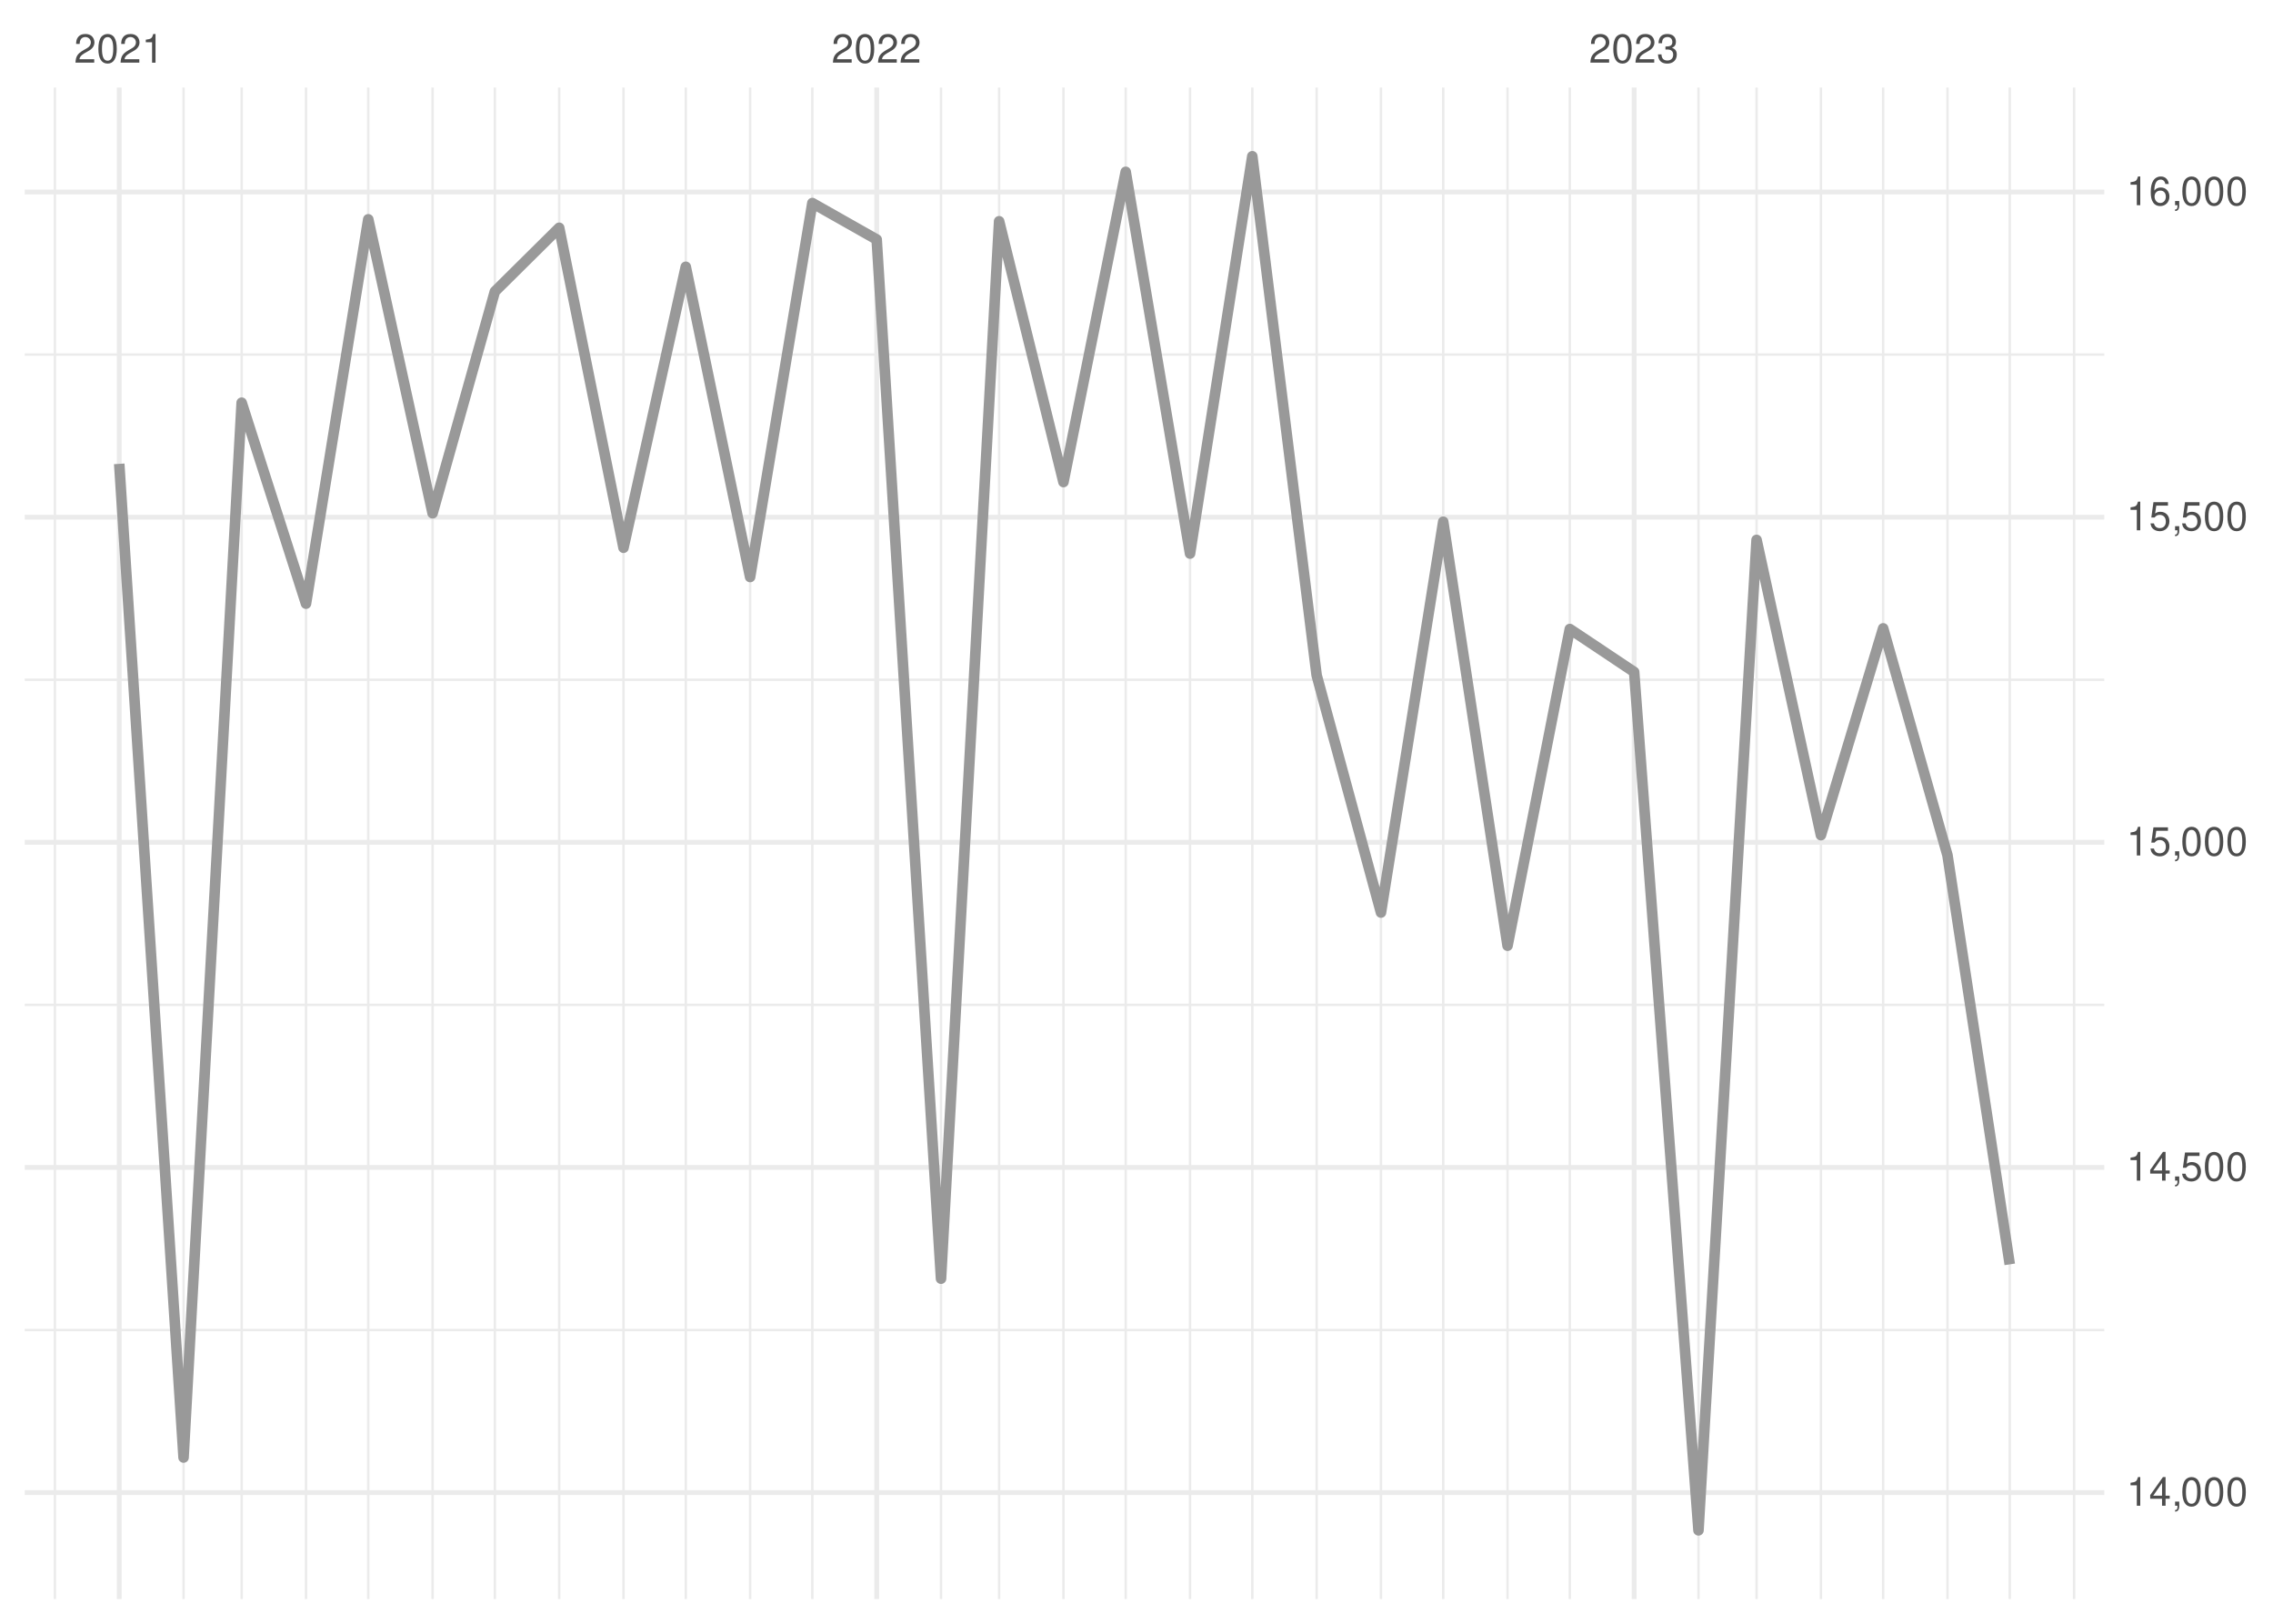
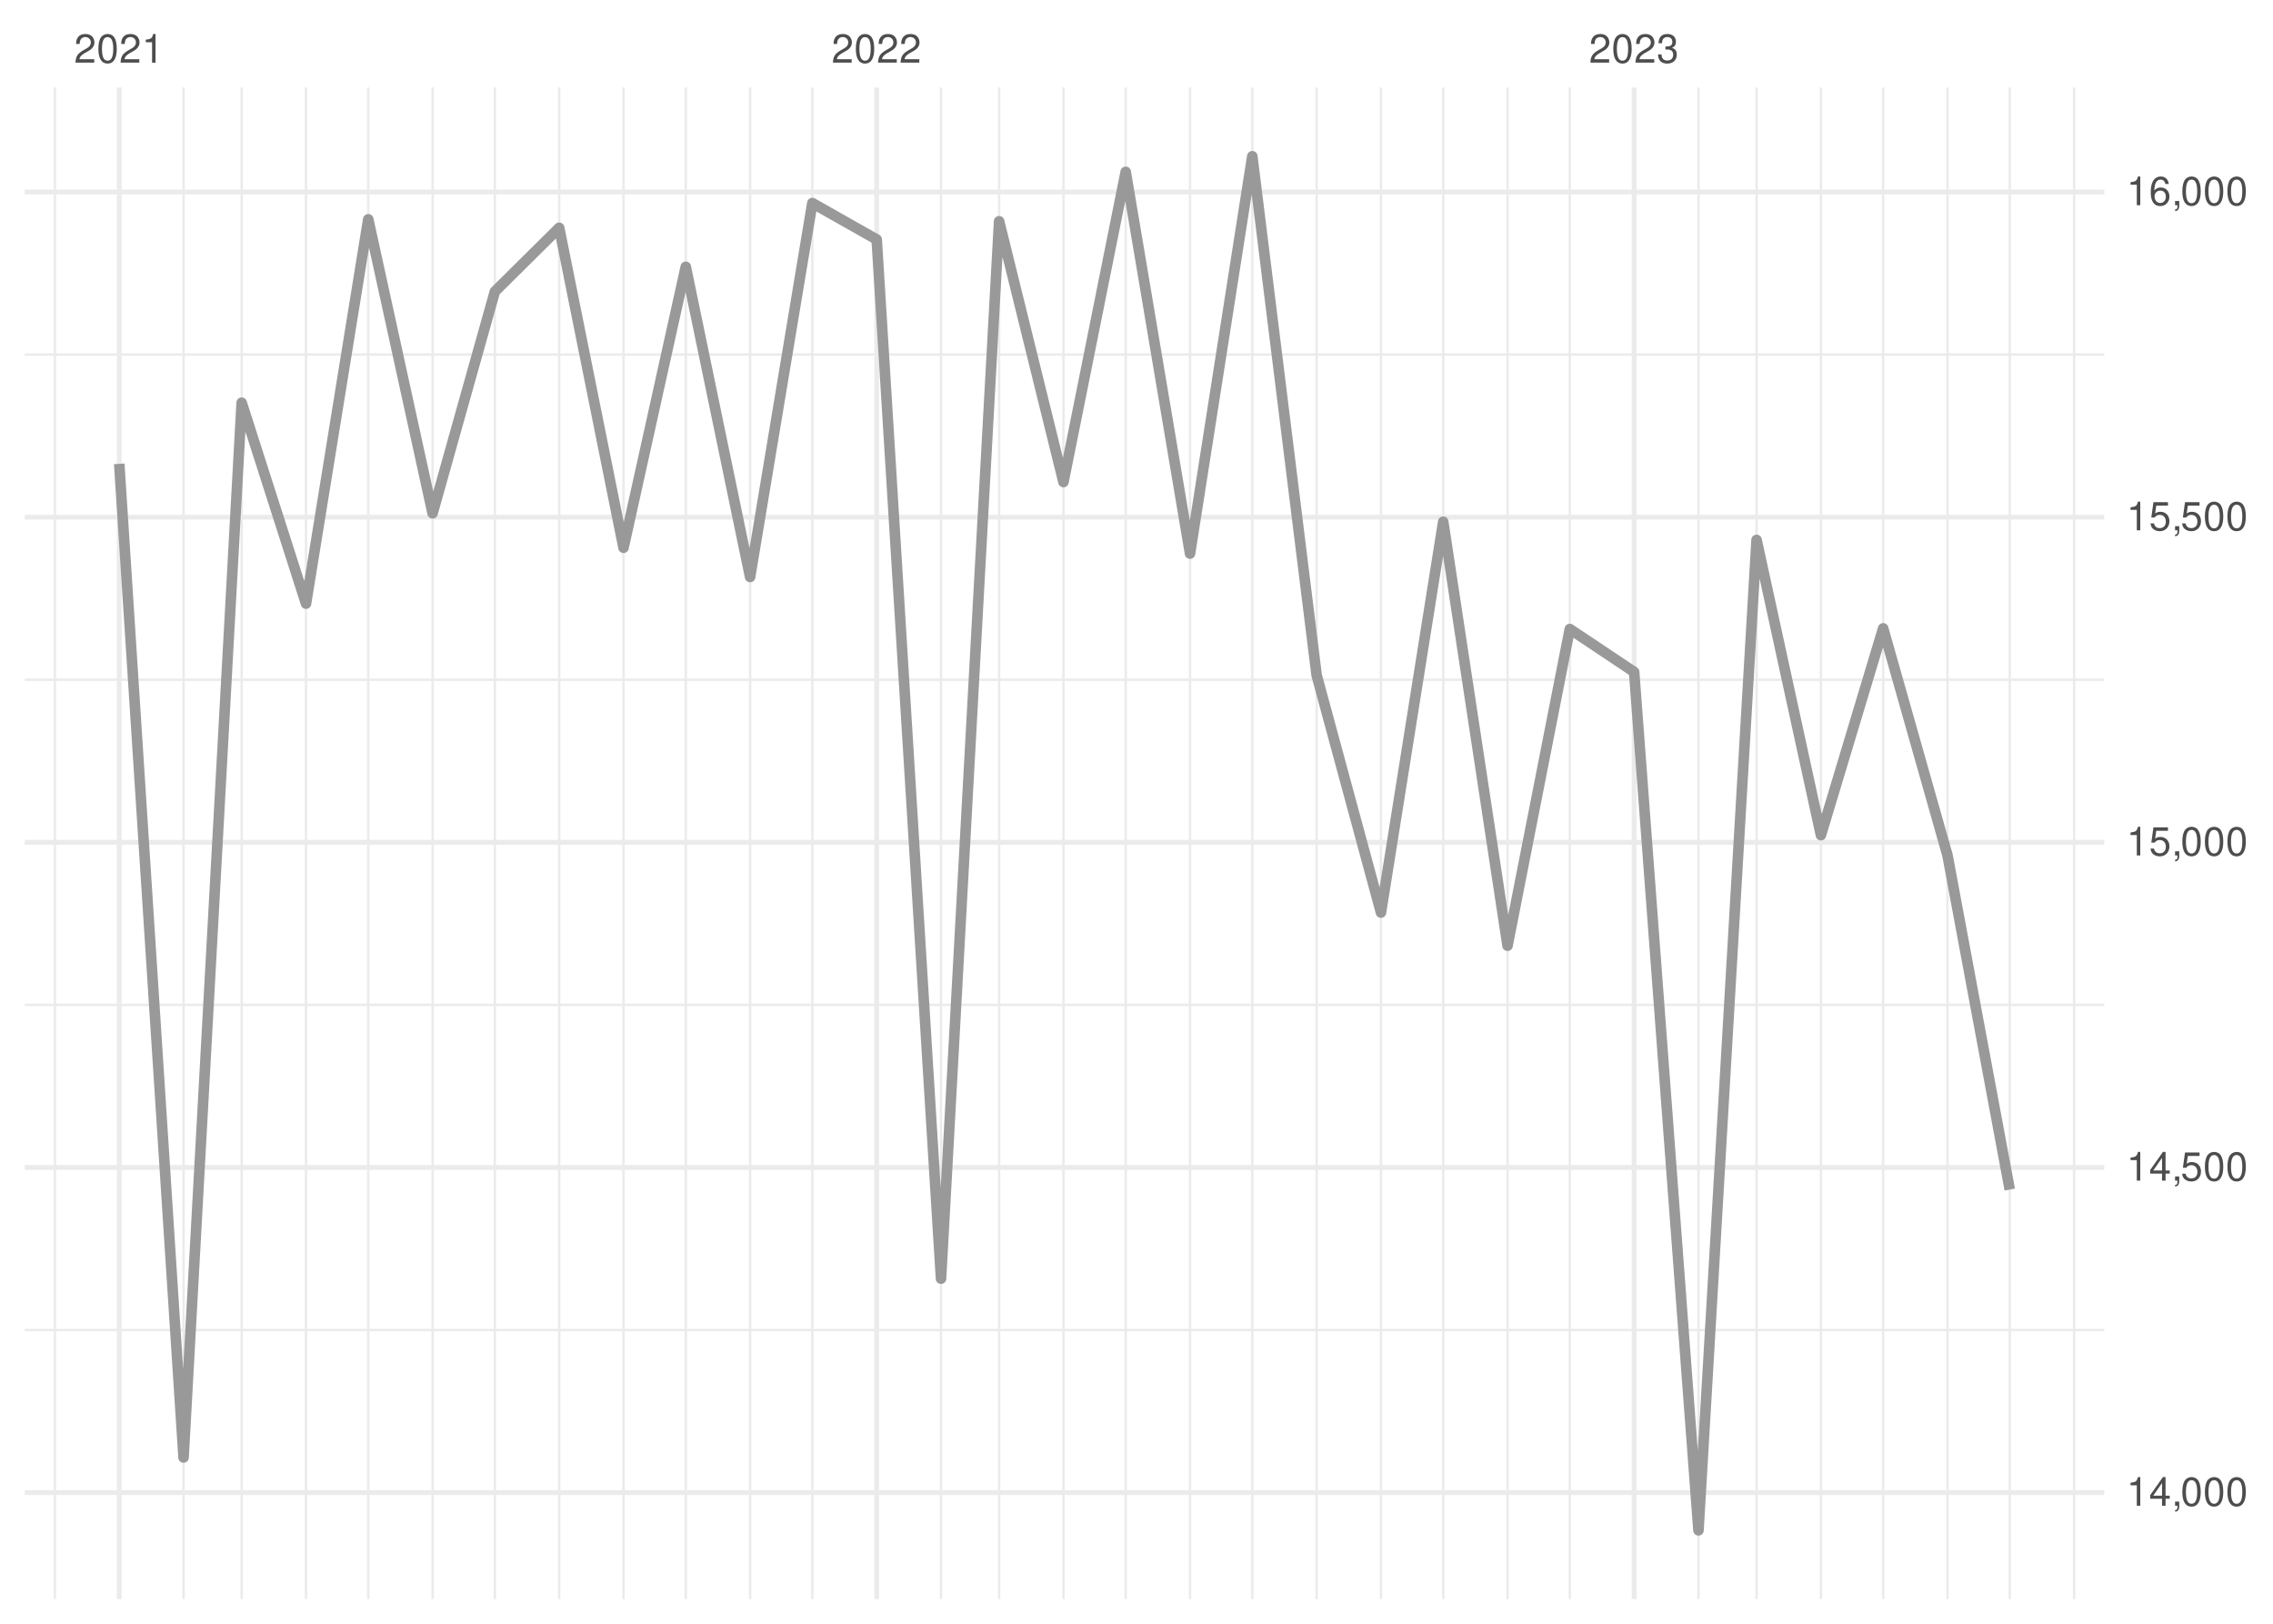
<svg xmlns="http://www.w3.org/2000/svg" xmlns:xlink="http://www.w3.org/1999/xlink" width="504pt" height="360pt" viewBox="0 0 504 360" version="1.1">
  <defs>
    <g>
      <symbol overflow="visible" id="glyph0-0">
        <path style="stroke:none;" d="" />
      </symbol>
      <symbol overflow="visible" id="glyph0-1">
        <path style="stroke:none;" d="M 4.453 -0.766 L 1.172 -0.766 C 1.25 -1.297 1.531 -1.625 2.297 -2.094 L 3.172 -2.594 C 4.047 -3.062 4.5 -3.719 4.5 -4.5 C 4.5 -5.031 4.281 -5.531 3.922 -5.875 C 3.547 -6.203 3.094 -6.359 2.5 -6.359 C 1.703 -6.359 1.125 -6.078 0.781 -5.531 C 0.547 -5.203 0.453 -4.797 0.438 -4.156 L 1.219 -4.156 C 1.234 -4.594 1.297 -4.844 1.406 -5.062 C 1.594 -5.438 2 -5.688 2.469 -5.688 C 3.172 -5.688 3.703 -5.172 3.703 -4.484 C 3.703 -3.969 3.406 -3.531 2.859 -3.219 L 2.047 -2.75 C 0.75 -2 0.375 -1.406 0.297 -0.016 L 4.453 -0.016 Z M 4.453 -0.766 " />
      </symbol>
      <symbol overflow="visible" id="glyph0-2">
        <path style="stroke:none;" d="M 2.422 -6.359 C 1.844 -6.359 1.312 -6.094 0.984 -5.672 C 0.578 -5.109 0.375 -4.25 0.375 -3.078 C 0.375 -0.938 1.078 0.203 2.422 0.203 C 3.734 0.203 4.453 -0.938 4.453 -3.031 C 4.453 -4.25 4.266 -5.078 3.859 -5.672 C 3.531 -6.109 3.016 -6.359 2.422 -6.359 Z M 2.422 -5.672 C 3.25 -5.672 3.672 -4.828 3.672 -3.094 C 3.672 -1.281 3.266 -0.438 2.406 -0.438 C 1.578 -0.438 1.172 -1.312 1.172 -3.062 C 1.172 -4.828 1.578 -5.672 2.422 -5.672 Z M 2.422 -5.672 " />
      </symbol>
      <symbol overflow="visible" id="glyph0-3">
        <path style="stroke:none;" d="M 2.281 -4.531 L 2.281 0 L 3.047 0 L 3.047 -6.359 L 2.547 -6.359 C 2.266 -5.391 2.094 -5.25 0.891 -5.094 L 0.891 -4.531 Z M 2.281 -4.531 " />
      </symbol>
      <symbol overflow="visible" id="glyph0-4">
        <path style="stroke:none;" d="M 1.938 -2.922 L 2.359 -2.922 C 3.203 -2.922 3.656 -2.531 3.656 -1.766 C 3.656 -0.969 3.172 -0.484 2.375 -0.484 C 1.516 -0.484 1.109 -0.922 1.062 -1.844 L 0.281 -1.844 C 0.312 -1.344 0.406 -1 0.547 -0.719 C 0.875 -0.109 1.484 0.203 2.344 0.203 C 3.625 0.203 4.453 -0.578 4.453 -1.781 C 4.453 -2.594 4.141 -3.031 3.391 -3.297 C 3.969 -3.531 4.266 -3.969 4.266 -4.609 C 4.266 -5.703 3.547 -6.359 2.359 -6.359 C 1.109 -6.359 0.438 -5.656 0.406 -4.312 L 1.188 -4.312 C 1.203 -4.703 1.234 -4.922 1.328 -5.109 C 1.5 -5.469 1.891 -5.688 2.375 -5.688 C 3.062 -5.688 3.469 -5.266 3.469 -4.578 C 3.469 -4.141 3.312 -3.859 2.969 -3.719 C 2.766 -3.625 2.484 -3.594 1.938 -3.578 Z M 1.938 -2.922 " />
      </symbol>
      <symbol overflow="visible" id="glyph0-5">
        <path style="stroke:none;" d="M 2.875 -1.547 L 2.875 0 L 3.656 0 L 3.656 -1.547 L 4.578 -1.547 L 4.578 -2.234 L 3.656 -2.234 L 3.656 -6.359 L 3.078 -6.359 L 0.25 -2.359 L 0.25 -1.547 Z M 2.875 -2.234 L 0.922 -2.234 L 2.875 -5.047 Z M 2.875 -2.234 " />
      </symbol>
      <symbol overflow="visible" id="glyph0-6">
        <path style="stroke:none;" d="M 0.766 -0.922 L 0.766 0 L 1.297 0 L 1.297 0.156 C 1.297 0.766 1.172 0.938 0.766 0.953 L 0.766 1.297 C 1.344 1.312 1.688 0.891 1.688 0.141 L 1.688 -0.922 Z M 0.766 -0.922 " />
      </symbol>
      <symbol overflow="visible" id="glyph0-7">
        <path style="stroke:none;" d="M 4.188 -6.234 L 0.969 -6.234 L 0.5 -2.844 L 1.219 -2.844 C 1.578 -3.266 1.875 -3.422 2.359 -3.422 C 3.203 -3.422 3.719 -2.844 3.719 -1.922 C 3.719 -1.031 3.203 -0.484 2.359 -0.484 C 1.688 -0.484 1.266 -0.828 1.078 -1.531 L 0.312 -1.531 C 0.406 -1.016 0.5 -0.781 0.688 -0.547 C 1.031 -0.078 1.672 0.203 2.375 0.203 C 3.641 0.203 4.516 -0.719 4.516 -2.031 C 4.516 -3.266 3.688 -4.109 2.5 -4.109 C 2.062 -4.109 1.703 -4 1.344 -3.734 L 1.594 -5.469 L 4.188 -5.469 Z M 4.188 -6.234 " />
      </symbol>
      <symbol overflow="visible" id="glyph0-8">
        <path style="stroke:none;" d="M 4.375 -4.703 C 4.234 -5.75 3.562 -6.359 2.609 -6.359 C 1.922 -6.359 1.312 -6.031 0.938 -5.453 C 0.547 -4.828 0.375 -4.062 0.375 -2.906 C 0.375 -1.828 0.531 -1.156 0.906 -0.594 C 1.234 -0.078 1.781 0.203 2.469 0.203 C 3.656 0.203 4.516 -0.688 4.516 -1.922 C 4.516 -3.094 3.719 -3.922 2.609 -3.922 C 1.984 -3.922 1.5 -3.688 1.172 -3.234 C 1.172 -4.797 1.672 -5.672 2.562 -5.672 C 3.109 -5.672 3.484 -5.328 3.609 -4.703 Z M 2.5 -3.234 C 3.25 -3.234 3.719 -2.703 3.719 -1.859 C 3.719 -1.062 3.188 -0.484 2.484 -0.484 C 1.766 -0.484 1.219 -1.094 1.219 -1.906 C 1.219 -2.688 1.734 -3.234 2.5 -3.234 Z M 2.5 -3.234 " />
      </symbol>
    </g>
    <clipPath id="clip1">
      <path d="M 5.48 294 L 466.59 294 L 466.59 296 L 5.48 296 Z M 5.48 294 " />
    </clipPath>
    <clipPath id="clip2">
      <path d="M 5.48 222 L 466.59 222 L 466.59 224 L 5.48 224 Z M 5.48 222 " />
    </clipPath>
    <clipPath id="clip3">
      <path d="M 5.48 150 L 466.59 150 L 466.59 151 L 5.48 151 Z M 5.48 150 " />
    </clipPath>
    <clipPath id="clip4">
      <path d="M 5.48 78 L 466.59 78 L 466.59 79 L 5.48 79 Z M 5.48 78 " />
    </clipPath>
    <clipPath id="clip5">
      <path d="M 11 19.41 L 13 19.41 L 13 354.52 L 11 354.52 Z M 11 19.41 " />
    </clipPath>
    <clipPath id="clip6">
      <path d="M 40 19.41 L 41 19.41 L 41 354.52 L 40 354.52 Z M 40 19.41 " />
    </clipPath>
    <clipPath id="clip7">
      <path d="M 53 19.41 L 54 19.41 L 54 354.52 L 53 354.52 Z M 53 19.41 " />
    </clipPath>
    <clipPath id="clip8">
      <path d="M 67 19.41 L 69 19.41 L 69 354.52 L 67 354.52 Z M 67 19.41 " />
    </clipPath>
    <clipPath id="clip9">
      <path d="M 81 19.41 L 82 19.41 L 82 354.52 L 81 354.52 Z M 81 19.41 " />
    </clipPath>
    <clipPath id="clip10">
      <path d="M 95 19.41 L 97 19.41 L 97 354.52 L 95 354.52 Z M 95 19.41 " />
    </clipPath>
    <clipPath id="clip11">
      <path d="M 109 19.41 L 110 19.41 L 110 354.52 L 109 354.52 Z M 109 19.41 " />
    </clipPath>
    <clipPath id="clip12">
      <path d="M 123 19.41 L 125 19.41 L 125 354.52 L 123 354.52 Z M 123 19.41 " />
    </clipPath>
    <clipPath id="clip13">
      <path d="M 137 19.41 L 139 19.41 L 139 354.52 L 137 354.52 Z M 137 19.41 " />
    </clipPath>
    <clipPath id="clip14">
      <path d="M 151 19.41 L 153 19.41 L 153 354.52 L 151 354.52 Z M 151 19.41 " />
    </clipPath>
    <clipPath id="clip15">
      <path d="M 166 19.41 L 167 19.41 L 167 354.52 L 166 354.52 Z M 166 19.41 " />
    </clipPath>
    <clipPath id="clip16">
      <path d="M 179 19.41 L 181 19.41 L 181 354.52 L 179 354.52 Z M 179 19.41 " />
    </clipPath>
    <clipPath id="clip17">
      <path d="M 208 19.41 L 209 19.41 L 209 354.52 L 208 354.52 Z M 208 19.41 " />
    </clipPath>
    <clipPath id="clip18">
      <path d="M 221 19.41 L 222 19.41 L 222 354.52 L 221 354.52 Z M 221 19.41 " />
    </clipPath>
    <clipPath id="clip19">
      <path d="M 235 19.41 L 237 19.41 L 237 354.52 L 235 354.52 Z M 235 19.41 " />
    </clipPath>
    <clipPath id="clip20">
      <path d="M 249 19.41 L 250 19.41 L 250 354.52 L 249 354.52 Z M 249 19.41 " />
    </clipPath>
    <clipPath id="clip21">
      <path d="M 263 19.41 L 265 19.41 L 265 354.52 L 263 354.52 Z M 263 19.41 " />
    </clipPath>
    <clipPath id="clip22">
      <path d="M 277 19.41 L 278 19.41 L 278 354.52 L 277 354.52 Z M 277 19.41 " />
    </clipPath>
    <clipPath id="clip23">
      <path d="M 291 19.41 L 293 19.41 L 293 354.52 L 291 354.52 Z M 291 19.41 " />
    </clipPath>
    <clipPath id="clip24">
      <path d="M 305 19.41 L 307 19.41 L 307 354.52 L 305 354.52 Z M 305 19.41 " />
    </clipPath>
    <clipPath id="clip25">
      <path d="M 319 19.41 L 321 19.41 L 321 354.52 L 319 354.52 Z M 319 19.41 " />
    </clipPath>
    <clipPath id="clip26">
      <path d="M 334 19.41 L 335 19.41 L 335 354.52 L 334 354.52 Z M 334 19.41 " />
    </clipPath>
    <clipPath id="clip27">
      <path d="M 347 19.41 L 349 19.41 L 349 354.52 L 347 354.52 Z M 347 19.41 " />
    </clipPath>
    <clipPath id="clip28">
      <path d="M 376 19.41 L 377 19.41 L 377 354.52 L 376 354.52 Z M 376 19.41 " />
    </clipPath>
    <clipPath id="clip29">
      <path d="M 389 19.41 L 390 19.41 L 390 354.52 L 389 354.52 Z M 389 19.41 " />
    </clipPath>
    <clipPath id="clip30">
      <path d="M 403 19.41 L 405 19.41 L 405 354.52 L 403 354.52 Z M 403 19.41 " />
    </clipPath>
    <clipPath id="clip31">
      <path d="M 417 19.41 L 418 19.41 L 418 354.52 L 417 354.52 Z M 417 19.41 " />
    </clipPath>
    <clipPath id="clip32">
      <path d="M 431 19.41 L 433 19.41 L 433 354.52 L 431 354.52 Z M 431 19.41 " />
    </clipPath>
    <clipPath id="clip33">
      <path d="M 445 19.41 L 446 19.41 L 446 354.52 L 445 354.52 Z M 445 19.41 " />
    </clipPath>
    <clipPath id="clip34">
      <path d="M 459 19.41 L 461 19.41 L 461 354.52 L 459 354.52 Z M 459 19.41 " />
    </clipPath>
    <clipPath id="clip35">
      <path d="M 5.48 330 L 466.59 330 L 466.59 332 L 5.48 332 Z M 5.48 330 " />
    </clipPath>
    <clipPath id="clip36">
      <path d="M 5.48 258 L 466.59 258 L 466.59 260 L 5.48 260 Z M 5.48 258 " />
    </clipPath>
    <clipPath id="clip37">
      <path d="M 5.48 186 L 466.59 186 L 466.59 188 L 5.48 188 Z M 5.48 186 " />
    </clipPath>
    <clipPath id="clip38">
      <path d="M 5.48 114 L 466.59 114 L 466.59 116 L 5.48 116 Z M 5.48 114 " />
    </clipPath>
    <clipPath id="clip39">
      <path d="M 5.48 42 L 466.59 42 L 466.59 44 L 5.48 44 Z M 5.48 42 " />
    </clipPath>
    <clipPath id="clip40">
      <path d="M 25 19.41 L 27 19.41 L 27 354.52 L 25 354.52 Z M 25 19.41 " />
    </clipPath>
    <clipPath id="clip41">
      <path d="M 193 19.41 L 195 19.41 L 195 354.52 L 193 354.52 Z M 193 19.41 " />
    </clipPath>
    <clipPath id="clip42">
      <path d="M 361 19.41 L 363 19.41 L 363 354.52 L 361 354.52 Z M 361 19.41 " />
    </clipPath>
  </defs>
  <g id="surface26">
    <rect x="0" y="0" width="504" height="360" style="fill:rgb(100%,100%,100%);fill-opacity:1;stroke:none;" />
    <g clip-path="url(#clip1)" clip-rule="nonzero">
      <path style="fill:none;stroke-width:0.533;stroke-linecap:butt;stroke-linejoin:round;stroke:rgb(92.157%,92.157%,92.157%);stroke-opacity:1;stroke-miterlimit:10;" d="M 5.48 294.883 L 466.59 294.883 " />
    </g>
    <g clip-path="url(#clip2)" clip-rule="nonzero">
      <path style="fill:none;stroke-width:0.533;stroke-linecap:butt;stroke-linejoin:round;stroke:rgb(92.157%,92.157%,92.157%);stroke-opacity:1;stroke-miterlimit:10;" d="M 5.48 222.793 L 466.59 222.793 " />
    </g>
    <g clip-path="url(#clip3)" clip-rule="nonzero">
      <path style="fill:none;stroke-width:0.533;stroke-linecap:butt;stroke-linejoin:round;stroke:rgb(92.157%,92.157%,92.157%);stroke-opacity:1;stroke-miterlimit:10;" d="M 5.48 150.707 L 466.59 150.707 " />
    </g>
    <g clip-path="url(#clip4)" clip-rule="nonzero">
      <path style="fill:none;stroke-width:0.533;stroke-linecap:butt;stroke-linejoin:round;stroke:rgb(92.157%,92.157%,92.157%);stroke-opacity:1;stroke-miterlimit:10;" d="M 5.48 78.617 L 466.59 78.617 " />
    </g>
    <g clip-path="url(#clip5)" clip-rule="nonzero">
      <path style="fill:none;stroke-width:0.533;stroke-linecap:butt;stroke-linejoin:round;stroke:rgb(92.157%,92.157%,92.157%);stroke-opacity:1;stroke-miterlimit:10;" d="M 12.176 354.52 L 12.176 19.41 " />
    </g>
    <g clip-path="url(#clip6)" clip-rule="nonzero">
      <path style="fill:none;stroke-width:0.533;stroke-linecap:butt;stroke-linejoin:round;stroke:rgb(92.157%,92.157%,92.157%);stroke-opacity:1;stroke-miterlimit:10;" d="M 40.703 354.52 L 40.703 19.41 " />
    </g>
    <g clip-path="url(#clip7)" clip-rule="nonzero">
      <path style="fill:none;stroke-width:0.533;stroke-linecap:butt;stroke-linejoin:round;stroke:rgb(92.157%,92.157%,92.157%);stroke-opacity:1;stroke-miterlimit:10;" d="M 53.586 354.52 L 53.586 19.41 " />
    </g>
    <g clip-path="url(#clip8)" clip-rule="nonzero">
      <path style="fill:none;stroke-width:0.533;stroke-linecap:butt;stroke-linejoin:round;stroke:rgb(92.157%,92.157%,92.157%);stroke-opacity:1;stroke-miterlimit:10;" d="M 67.852 354.52 L 67.852 19.41 " />
    </g>
    <g clip-path="url(#clip9)" clip-rule="nonzero">
      <path style="fill:none;stroke-width:0.533;stroke-linecap:butt;stroke-linejoin:round;stroke:rgb(92.157%,92.157%,92.157%);stroke-opacity:1;stroke-miterlimit:10;" d="M 81.656 354.52 L 81.656 19.41 " />
    </g>
    <g clip-path="url(#clip10)" clip-rule="nonzero">
      <path style="fill:none;stroke-width:0.533;stroke-linecap:butt;stroke-linejoin:round;stroke:rgb(92.157%,92.157%,92.157%);stroke-opacity:1;stroke-miterlimit:10;" d="M 95.922 354.52 L 95.922 19.41 " />
    </g>
    <g clip-path="url(#clip11)" clip-rule="nonzero">
      <path style="fill:none;stroke-width:0.533;stroke-linecap:butt;stroke-linejoin:round;stroke:rgb(92.157%,92.157%,92.157%);stroke-opacity:1;stroke-miterlimit:10;" d="M 109.727 354.52 L 109.727 19.41 " />
    </g>
    <g clip-path="url(#clip12)" clip-rule="nonzero">
      <path style="fill:none;stroke-width:0.533;stroke-linecap:butt;stroke-linejoin:round;stroke:rgb(92.157%,92.157%,92.157%);stroke-opacity:1;stroke-miterlimit:10;" d="M 123.988 354.52 L 123.988 19.41 " />
    </g>
    <g clip-path="url(#clip13)" clip-rule="nonzero">
      <path style="fill:none;stroke-width:0.533;stroke-linecap:butt;stroke-linejoin:round;stroke:rgb(92.157%,92.157%,92.157%);stroke-opacity:1;stroke-miterlimit:10;" d="M 138.254 354.52 L 138.254 19.41 " />
    </g>
    <g clip-path="url(#clip14)" clip-rule="nonzero">
      <path style="fill:none;stroke-width:0.533;stroke-linecap:butt;stroke-linejoin:round;stroke:rgb(92.157%,92.157%,92.157%);stroke-opacity:1;stroke-miterlimit:10;" d="M 152.059 354.52 L 152.059 19.41 " />
    </g>
    <g clip-path="url(#clip15)" clip-rule="nonzero">
      <path style="fill:none;stroke-width:0.533;stroke-linecap:butt;stroke-linejoin:round;stroke:rgb(92.157%,92.157%,92.157%);stroke-opacity:1;stroke-miterlimit:10;" d="M 166.324 354.52 L 166.324 19.41 " />
    </g>
    <g clip-path="url(#clip16)" clip-rule="nonzero">
      <path style="fill:none;stroke-width:0.533;stroke-linecap:butt;stroke-linejoin:round;stroke:rgb(92.157%,92.157%,92.157%);stroke-opacity:1;stroke-miterlimit:10;" d="M 180.125 354.52 L 180.125 19.41 " />
    </g>
    <g clip-path="url(#clip17)" clip-rule="nonzero">
      <path style="fill:none;stroke-width:0.533;stroke-linecap:butt;stroke-linejoin:round;stroke:rgb(92.157%,92.157%,92.157%);stroke-opacity:1;stroke-miterlimit:10;" d="M 208.656 354.52 L 208.656 19.41 " />
    </g>
    <g clip-path="url(#clip18)" clip-rule="nonzero">
      <path style="fill:none;stroke-width:0.533;stroke-linecap:butt;stroke-linejoin:round;stroke:rgb(92.157%,92.157%,92.157%);stroke-opacity:1;stroke-miterlimit:10;" d="M 221.539 354.52 L 221.539 19.41 " />
    </g>
    <g clip-path="url(#clip19)" clip-rule="nonzero">
      <path style="fill:none;stroke-width:0.533;stroke-linecap:butt;stroke-linejoin:round;stroke:rgb(92.157%,92.157%,92.157%);stroke-opacity:1;stroke-miterlimit:10;" d="M 235.805 354.52 L 235.805 19.41 " />
    </g>
    <g clip-path="url(#clip20)" clip-rule="nonzero">
      <path style="fill:none;stroke-width:0.533;stroke-linecap:butt;stroke-linejoin:round;stroke:rgb(92.157%,92.157%,92.157%);stroke-opacity:1;stroke-miterlimit:10;" d="M 249.609 354.52 L 249.609 19.41 " />
    </g>
    <g clip-path="url(#clip21)" clip-rule="nonzero">
      <path style="fill:none;stroke-width:0.533;stroke-linecap:butt;stroke-linejoin:round;stroke:rgb(92.157%,92.157%,92.157%);stroke-opacity:1;stroke-miterlimit:10;" d="M 263.871 354.52 L 263.871 19.41 " />
    </g>
    <g clip-path="url(#clip22)" clip-rule="nonzero">
      <path style="fill:none;stroke-width:0.533;stroke-linecap:butt;stroke-linejoin:round;stroke:rgb(92.157%,92.157%,92.157%);stroke-opacity:1;stroke-miterlimit:10;" d="M 277.676 354.52 L 277.676 19.41 " />
    </g>
    <g clip-path="url(#clip23)" clip-rule="nonzero">
      <path style="fill:none;stroke-width:0.533;stroke-linecap:butt;stroke-linejoin:round;stroke:rgb(92.157%,92.157%,92.157%);stroke-opacity:1;stroke-miterlimit:10;" d="M 291.941 354.52 L 291.941 19.41 " />
    </g>
    <g clip-path="url(#clip24)" clip-rule="nonzero">
      <path style="fill:none;stroke-width:0.533;stroke-linecap:butt;stroke-linejoin:round;stroke:rgb(92.157%,92.157%,92.157%);stroke-opacity:1;stroke-miterlimit:10;" d="M 306.207 354.52 L 306.207 19.41 " />
    </g>
    <g clip-path="url(#clip25)" clip-rule="nonzero">
      <path style="fill:none;stroke-width:0.533;stroke-linecap:butt;stroke-linejoin:round;stroke:rgb(92.157%,92.157%,92.157%);stroke-opacity:1;stroke-miterlimit:10;" d="M 320.012 354.52 L 320.012 19.41 " />
    </g>
    <g clip-path="url(#clip26)" clip-rule="nonzero">
      <path style="fill:none;stroke-width:0.533;stroke-linecap:butt;stroke-linejoin:round;stroke:rgb(92.157%,92.157%,92.157%);stroke-opacity:1;stroke-miterlimit:10;" d="M 334.273 354.52 L 334.273 19.41 " />
    </g>
    <g clip-path="url(#clip27)" clip-rule="nonzero">
      <path style="fill:none;stroke-width:0.533;stroke-linecap:butt;stroke-linejoin:round;stroke:rgb(92.157%,92.157%,92.157%);stroke-opacity:1;stroke-miterlimit:10;" d="M 348.078 354.52 L 348.078 19.41 " />
    </g>
    <g clip-path="url(#clip28)" clip-rule="nonzero">
      <path style="fill:none;stroke-width:0.533;stroke-linecap:butt;stroke-linejoin:round;stroke:rgb(92.157%,92.157%,92.157%);stroke-opacity:1;stroke-miterlimit:10;" d="M 376.609 354.52 L 376.609 19.41 " />
    </g>
    <g clip-path="url(#clip29)" clip-rule="nonzero">
      <path style="fill:none;stroke-width:0.533;stroke-linecap:butt;stroke-linejoin:round;stroke:rgb(92.157%,92.157%,92.157%);stroke-opacity:1;stroke-miterlimit:10;" d="M 389.492 354.52 L 389.492 19.41 " />
    </g>
    <g clip-path="url(#clip30)" clip-rule="nonzero">
      <path style="fill:none;stroke-width:0.533;stroke-linecap:butt;stroke-linejoin:round;stroke:rgb(92.157%,92.157%,92.157%);stroke-opacity:1;stroke-miterlimit:10;" d="M 403.758 354.52 L 403.758 19.41 " />
    </g>
    <g clip-path="url(#clip31)" clip-rule="nonzero">
      <path style="fill:none;stroke-width:0.533;stroke-linecap:butt;stroke-linejoin:round;stroke:rgb(92.157%,92.157%,92.157%);stroke-opacity:1;stroke-miterlimit:10;" d="M 417.562 354.52 L 417.562 19.41 " />
    </g>
    <g clip-path="url(#clip32)" clip-rule="nonzero">
      <path style="fill:none;stroke-width:0.533;stroke-linecap:butt;stroke-linejoin:round;stroke:rgb(92.157%,92.157%,92.157%);stroke-opacity:1;stroke-miterlimit:10;" d="M 431.824 354.52 L 431.824 19.41 " />
    </g>
    <g clip-path="url(#clip33)" clip-rule="nonzero">
      <path style="fill:none;stroke-width:0.533;stroke-linecap:butt;stroke-linejoin:round;stroke:rgb(92.157%,92.157%,92.157%);stroke-opacity:1;stroke-miterlimit:10;" d="M 445.629 354.52 L 445.629 19.41 " />
    </g>
    <g clip-path="url(#clip34)" clip-rule="nonzero">
      <path style="fill:none;stroke-width:0.533;stroke-linecap:butt;stroke-linejoin:round;stroke:rgb(92.157%,92.157%,92.157%);stroke-opacity:1;stroke-miterlimit:10;" d="M 459.895 354.52 L 459.895 19.41 " />
    </g>
    <g clip-path="url(#clip35)" clip-rule="nonzero">
      <path style="fill:none;stroke-width:1.067;stroke-linecap:butt;stroke-linejoin:round;stroke:rgb(92.157%,92.157%,92.157%);stroke-opacity:1;stroke-miterlimit:10;" d="M 5.48 330.926 L 466.59 330.926 " />
    </g>
    <g clip-path="url(#clip36)" clip-rule="nonzero">
      <path style="fill:none;stroke-width:1.067;stroke-linecap:butt;stroke-linejoin:round;stroke:rgb(92.157%,92.157%,92.157%);stroke-opacity:1;stroke-miterlimit:10;" d="M 5.48 258.836 L 466.59 258.836 " />
    </g>
    <g clip-path="url(#clip37)" clip-rule="nonzero">
      <path style="fill:none;stroke-width:1.067;stroke-linecap:butt;stroke-linejoin:round;stroke:rgb(92.157%,92.157%,92.157%);stroke-opacity:1;stroke-miterlimit:10;" d="M 5.48 186.75 L 466.59 186.75 " />
    </g>
    <g clip-path="url(#clip38)" clip-rule="nonzero">
      <path style="fill:none;stroke-width:1.067;stroke-linecap:butt;stroke-linejoin:round;stroke:rgb(92.157%,92.157%,92.157%);stroke-opacity:1;stroke-miterlimit:10;" d="M 5.48 114.66 L 466.59 114.66 " />
    </g>
    <g clip-path="url(#clip39)" clip-rule="nonzero">
      <path style="fill:none;stroke-width:1.067;stroke-linecap:butt;stroke-linejoin:round;stroke:rgb(92.157%,92.157%,92.157%);stroke-opacity:1;stroke-miterlimit:10;" d="M 5.48 42.574 L 466.59 42.574 " />
    </g>
    <g clip-path="url(#clip40)" clip-rule="nonzero">
      <path style="fill:none;stroke-width:1.067;stroke-linecap:butt;stroke-linejoin:round;stroke:rgb(92.157%,92.157%,92.157%);stroke-opacity:1;stroke-miterlimit:10;" d="M 26.438 354.52 L 26.438 19.41 " />
    </g>
    <g clip-path="url(#clip41)" clip-rule="nonzero">
      <path style="fill:none;stroke-width:1.067;stroke-linecap:butt;stroke-linejoin:round;stroke:rgb(92.157%,92.157%,92.157%);stroke-opacity:1;stroke-miterlimit:10;" d="M 194.391 354.52 L 194.391 19.41 " />
    </g>
    <g clip-path="url(#clip42)" clip-rule="nonzero">
      <path style="fill:none;stroke-width:1.067;stroke-linecap:butt;stroke-linejoin:round;stroke:rgb(92.157%,92.157%,92.157%);stroke-opacity:1;stroke-miterlimit:10;" d="M 362.344 354.52 L 362.344 19.41 " />
    </g>
-     <path style="fill:none;stroke-width:2.347;stroke-linecap:butt;stroke-linejoin:round;stroke:rgb(60%,60%,60%);stroke-opacity:1;stroke-miterlimit:10;" d="M 26.438 102.84 L 40.703 323.141 L 53.586 89.285 L 67.852 133.836 L 81.656 48.629 L 95.922 113.797 L 109.727 64.633 L 123.988 50.504 L 138.254 121.438 L 152.059 59.152 L 166.324 127.926 L 180.125 45.023 L 194.391 53.098 L 208.656 283.492 L 221.539 49.062 L 235.805 106.875 L 249.609 38.102 L 263.871 122.734 L 277.676 34.645 L 291.941 149.695 L 306.207 202.32 L 320.012 115.672 L 334.273 209.672 L 348.078 139.461 L 362.344 148.977 L 376.609 339.289 L 389.492 119.707 L 403.758 185.164 L 417.562 139.316 L 431.824 189.633 L 445.629 280.32 " />
+     <path style="fill:none;stroke-width:2.347;stroke-linecap:butt;stroke-linejoin:round;stroke:rgb(60%,60%,60%);stroke-opacity:1;stroke-miterlimit:10;" d="M 26.438 102.84 L 40.703 323.141 L 53.586 89.285 L 67.852 133.836 L 81.656 48.629 L 95.922 113.797 L 109.727 64.633 L 123.988 50.504 L 138.254 121.438 L 152.059 59.152 L 166.324 127.926 L 180.125 45.023 L 194.391 53.098 L 208.656 283.492 L 221.539 49.062 L 235.805 106.875 L 249.609 38.102 L 263.871 122.734 L 277.676 34.645 L 291.941 149.695 L 306.207 202.32 L 320.012 115.672 L 334.273 209.672 L 348.078 139.461 L 362.344 148.977 L 376.609 339.289 L 389.492 119.707 L 403.758 185.164 L 417.562 139.316 L 431.824 189.633 L 445.629 263.738 " />
    <g style="fill:rgb(30.196%,30.196%,30.196%);fill-opacity:1;">
      <use xlink:href="#glyph0-1" x="16.438" y="13.896" />
      <use xlink:href="#glyph0-2" x="21.438" y="13.896" />
      <use xlink:href="#glyph0-1" x="26.438" y="13.896" />
      <use xlink:href="#glyph0-3" x="31.438" y="13.896" />
    </g>
    <g style="fill:rgb(30.196%,30.196%,30.196%);fill-opacity:1;">
      <use xlink:href="#glyph0-1" x="184.391" y="13.896" />
      <use xlink:href="#glyph0-2" x="189.391" y="13.896" />
      <use xlink:href="#glyph0-1" x="194.391" y="13.896" />
      <use xlink:href="#glyph0-1" x="199.391" y="13.896" />
    </g>
    <g style="fill:rgb(30.196%,30.196%,30.196%);fill-opacity:1;">
      <use xlink:href="#glyph0-1" x="352.344" y="13.896" />
      <use xlink:href="#glyph0-2" x="357.344" y="13.896" />
      <use xlink:href="#glyph0-1" x="362.344" y="13.896" />
      <use xlink:href="#glyph0-4" x="367.344" y="13.896" />
    </g>
    <g style="fill:rgb(30.196%,30.196%,30.196%);fill-opacity:1;">
      <use xlink:href="#glyph0-3" x="471.52" y="333.841" />
      <use xlink:href="#glyph0-5" x="476.52" y="333.841" />
      <use xlink:href="#glyph0-6" x="481.52" y="333.841" />
      <use xlink:href="#glyph0-2" x="483.52" y="333.841" />
      <use xlink:href="#glyph0-2" x="488.52" y="333.841" />
      <use xlink:href="#glyph0-2" x="493.52" y="333.841" />
    </g>
    <g style="fill:rgb(30.196%,30.196%,30.196%);fill-opacity:1;">
      <use xlink:href="#glyph0-3" x="471.52" y="261.751" />
      <use xlink:href="#glyph0-5" x="476.52" y="261.751" />
      <use xlink:href="#glyph0-6" x="481.52" y="261.751" />
      <use xlink:href="#glyph0-7" x="483.52" y="261.751" />
      <use xlink:href="#glyph0-2" x="488.52" y="261.751" />
      <use xlink:href="#glyph0-2" x="493.52" y="261.751" />
    </g>
    <g style="fill:rgb(30.196%,30.196%,30.196%);fill-opacity:1;">
      <use xlink:href="#glyph0-3" x="471.52" y="189.665" />
      <use xlink:href="#glyph0-7" x="476.52" y="189.665" />
      <use xlink:href="#glyph0-6" x="481.52" y="189.665" />
      <use xlink:href="#glyph0-2" x="483.52" y="189.665" />
      <use xlink:href="#glyph0-2" x="488.52" y="189.665" />
      <use xlink:href="#glyph0-2" x="493.52" y="189.665" />
    </g>
    <g style="fill:rgb(30.196%,30.196%,30.196%);fill-opacity:1;">
      <use xlink:href="#glyph0-3" x="471.52" y="117.575" />
      <use xlink:href="#glyph0-7" x="476.52" y="117.575" />
      <use xlink:href="#glyph0-6" x="481.52" y="117.575" />
      <use xlink:href="#glyph0-7" x="483.52" y="117.575" />
      <use xlink:href="#glyph0-2" x="488.52" y="117.575" />
      <use xlink:href="#glyph0-2" x="493.52" y="117.575" />
    </g>
    <g style="fill:rgb(30.196%,30.196%,30.196%);fill-opacity:1;">
      <use xlink:href="#glyph0-3" x="471.52" y="45.489" />
      <use xlink:href="#glyph0-8" x="476.52" y="45.489" />
      <use xlink:href="#glyph0-6" x="481.52" y="45.489" />
      <use xlink:href="#glyph0-2" x="483.52" y="45.489" />
      <use xlink:href="#glyph0-2" x="488.52" y="45.489" />
      <use xlink:href="#glyph0-2" x="493.52" y="45.489" />
    </g>
  </g>
</svg>
